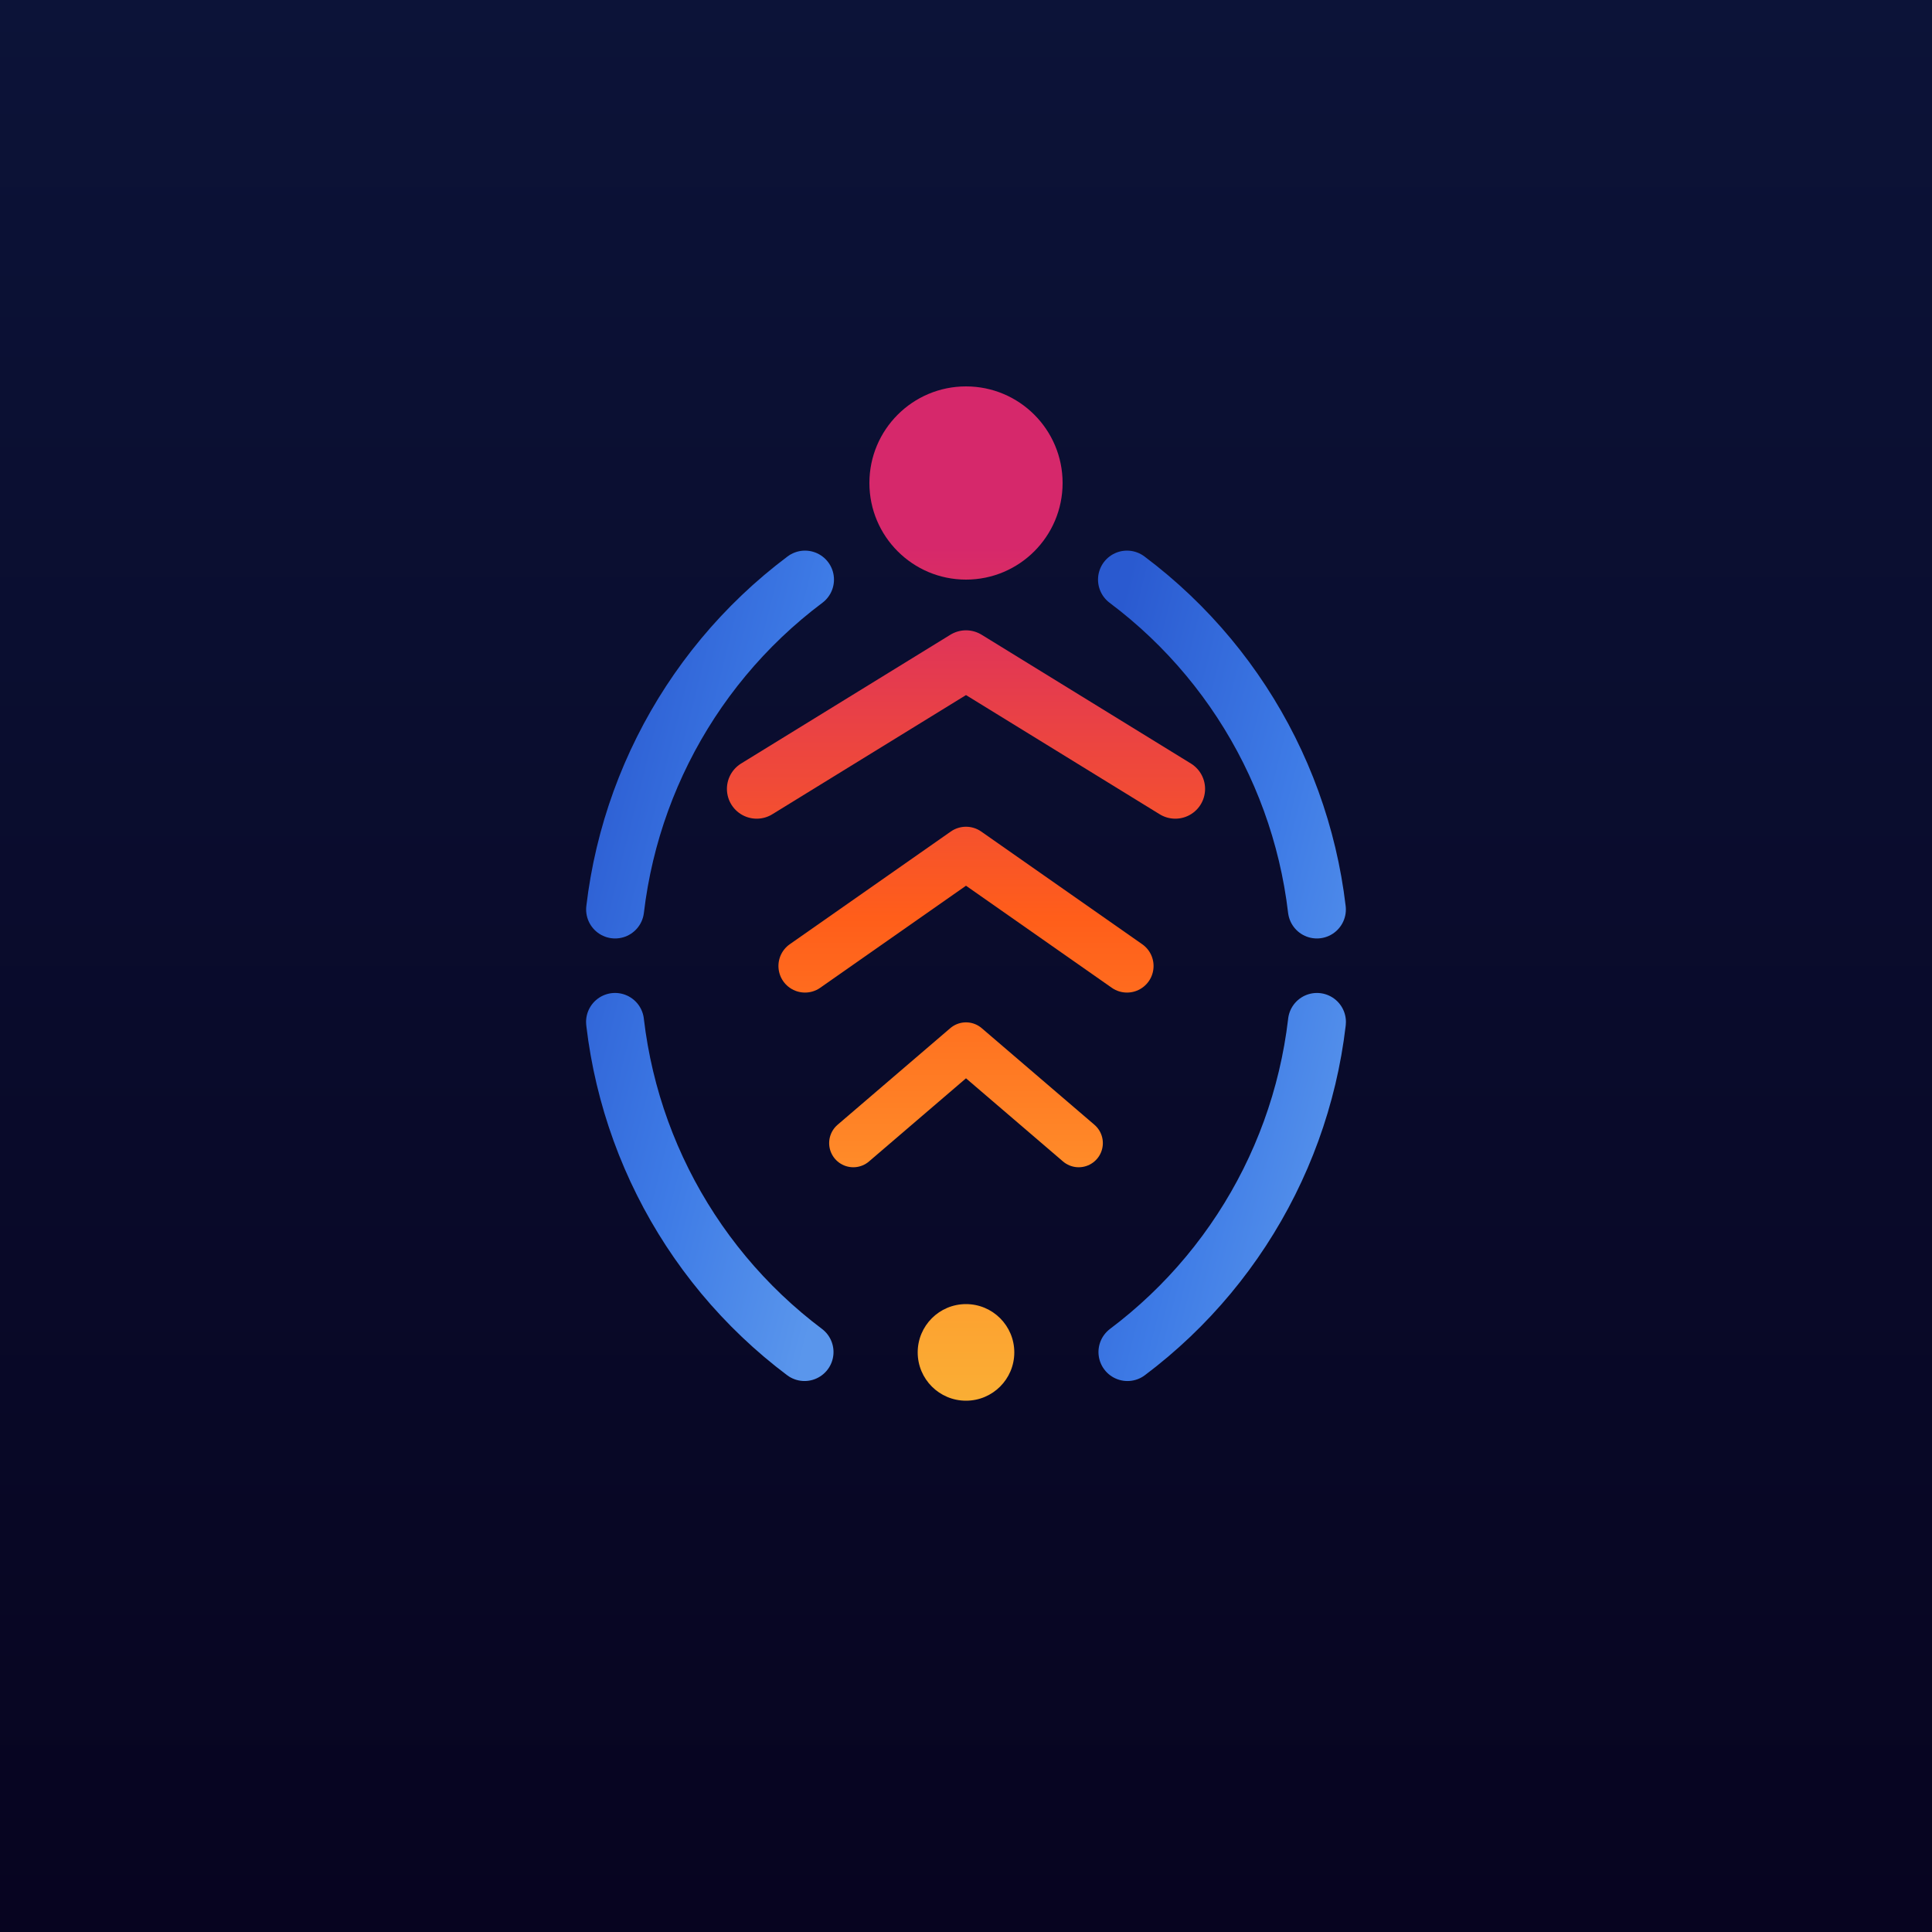
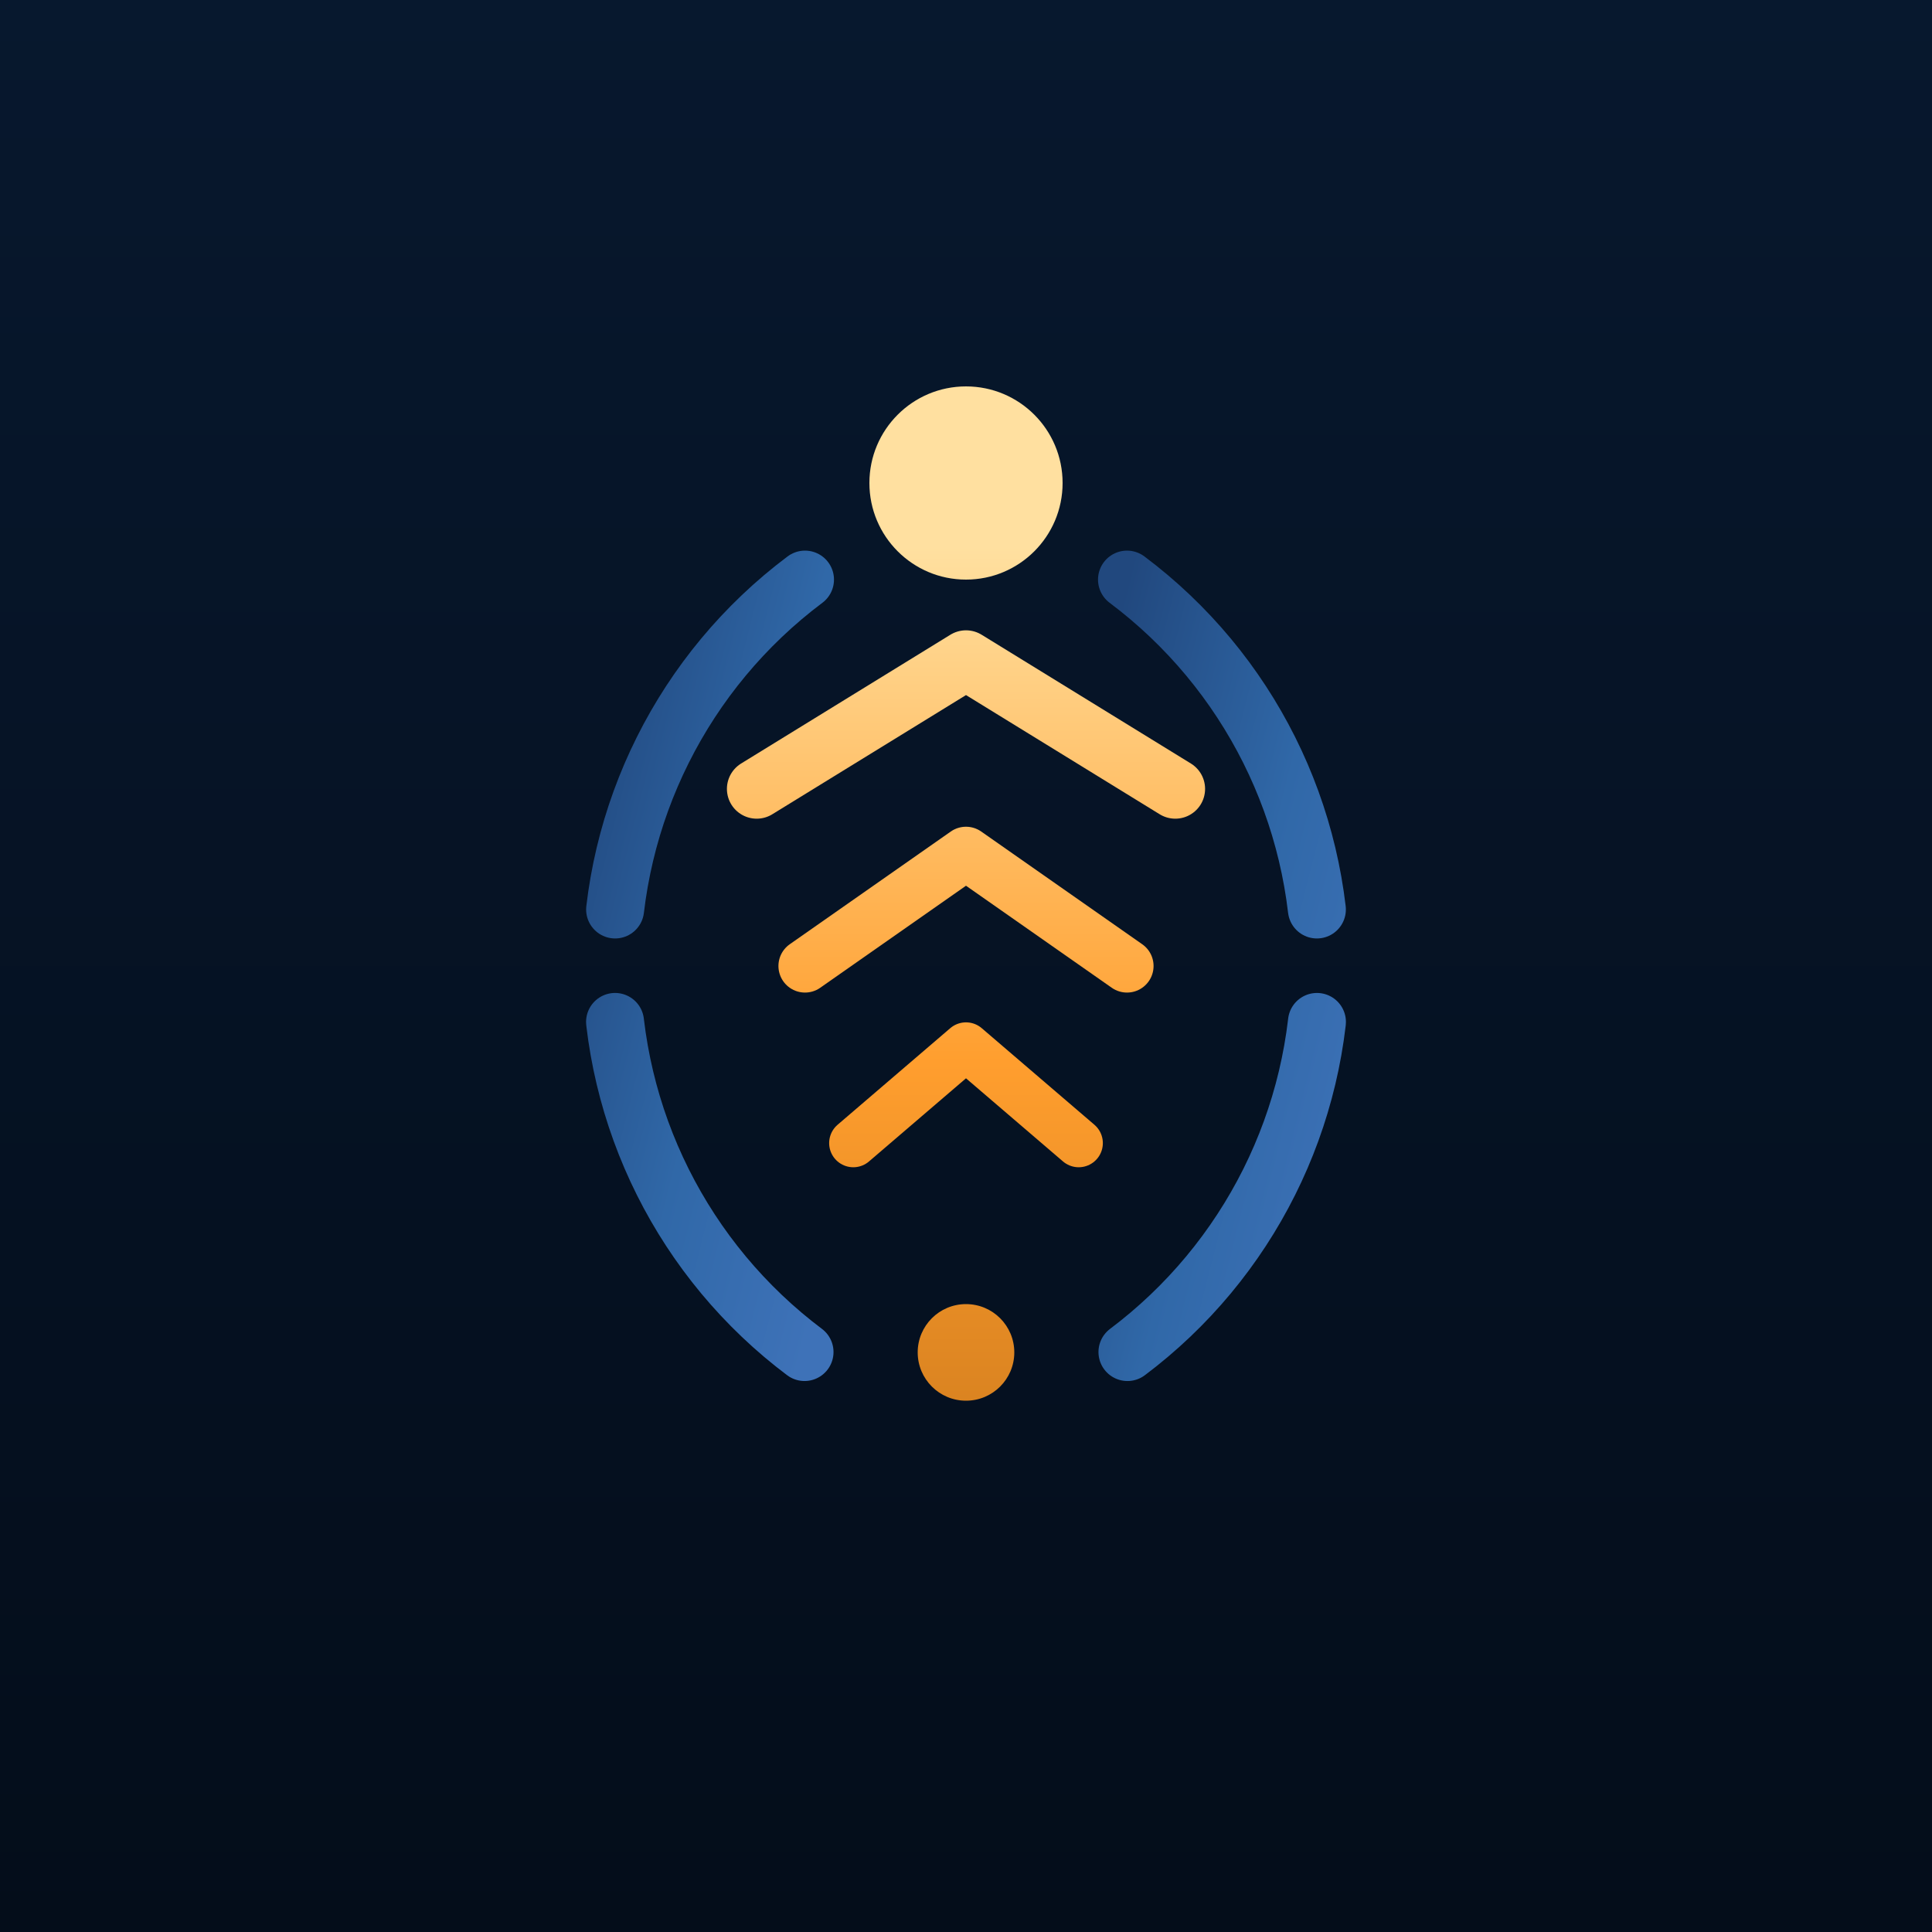
<svg xmlns="http://www.w3.org/2000/svg" viewBox="0 0 120 120">
  <defs>
    <linearGradient id="bgd" x1="0" y1="0" x2="0" y2="1">
-       <stop offset="0" stop-color="#0C1338" />
-       <stop offset="1" stop-color="#070420" />
+       <stop offset="0" stop-color="#07182E" />
+       <stop offset="1" stop-color="#040D1A" />
    </linearGradient>
    <linearGradient id="arc" x1="0" y1="0" x2="1" y2="1">
-       <stop offset="0" stop-color="#2A5AD0" />
-       <stop offset="0.55" stop-color="#3E7BE6" />
-       <stop offset="1" stop-color="#5A96EC" />
+       <stop offset="0" stop-color="#21487E" />
+       <stop offset="0.55" stop-color="#3068A8" />
+       <stop offset="1" stop-color="#3E72B8" />
    </linearGradient>
-     <linearGradient id="sun" gradientUnits="userSpaceOnUse" x1="0" y1="88" x2="0" y2="24">
-       <stop offset="0" stop-color="#F4C53C" />
-       <stop offset="0.32" stop-color="#FF9A2E" />
-       <stop offset="0.64" stop-color="#FF5E1A" />
-       <stop offset="1" stop-color="#D6286B" />
+     <linearGradient id="ax" gradientUnits="userSpaceOnUse" x1="0" y1="88" x2="0" y2="24">
+       <stop offset="0" stop-color="#C8761A" />
+       <stop offset="0.5" stop-color="#FF9E2E" />
+       <stop offset="1" stop-color="#FFE0A0" />
    </linearGradient>
  </defs>
  <rect width="120" height="120" fill="url(#bgd)" />
  <g transform="translate(10,10)" fill="none" stroke-width="3.6" stroke-linecap="round" stroke-linejoin="round">
    <path d="M40 26 A30 30 0 0 0 40 74" stroke="url(#arc)" stroke-dasharray="24.3 7" />
    <path d="M60 26 A30 30 0 0 1 60 74" stroke="url(#arc)" stroke-dasharray="24.3 7" />
-     <circle cx="50" cy="20" r="6" fill="url(#sun)" stroke="none" />
-     <path d="M37 39 L50 31 L63 39" stroke="url(#sun)" stroke-width="3.7" />
-     <path d="M40 50 L50 43 L60 50" stroke="url(#sun)" stroke-width="3.3" />
-     <path d="M43 61 L50 55 L57 61" stroke="url(#sun)" stroke-width="3.0" />
-     <circle cx="50" cy="74" r="3" fill="url(#sun)" stroke="none" />
+     <circle cx="50" cy="20" r="6" fill="url(#ax)" stroke="none" />
+     <path d="M37 39 L50 31 L63 39" stroke="url(#ax)" stroke-width="3.7" />
+     <path d="M40 50 L50 43 L60 50" stroke="url(#ax)" stroke-width="3.3" />
+     <path d="M43 61 L50 55 L57 61" stroke="url(#ax)" stroke-width="3.0" />
+     <circle cx="50" cy="74" r="3" fill="url(#ax)" stroke="none" />
  </g>
</svg>
